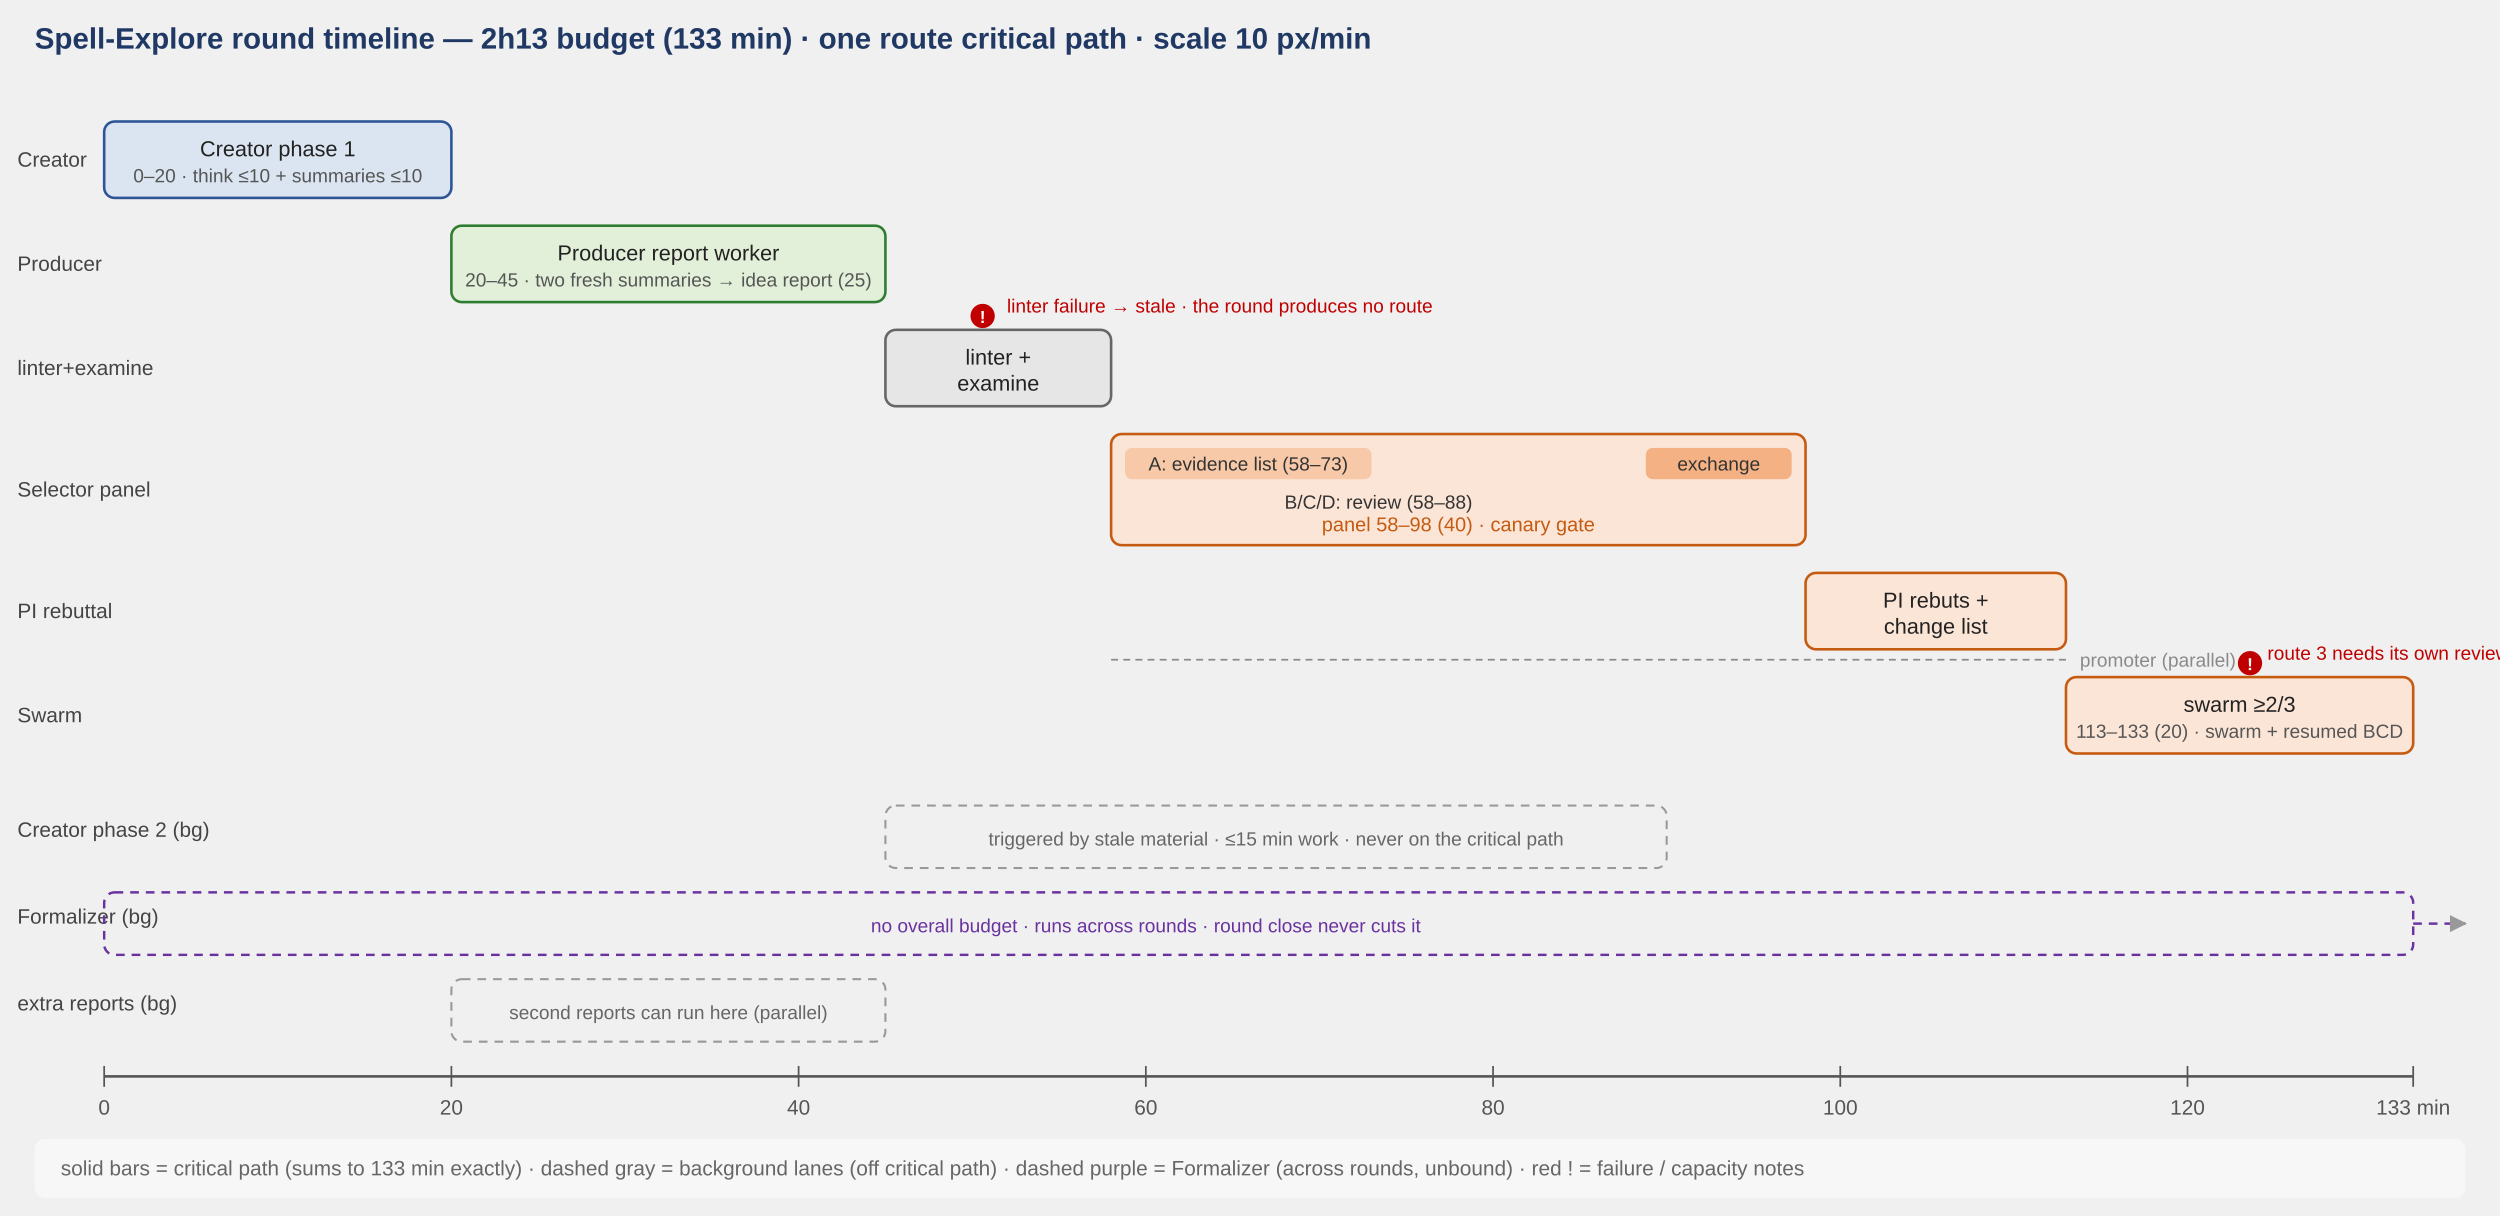
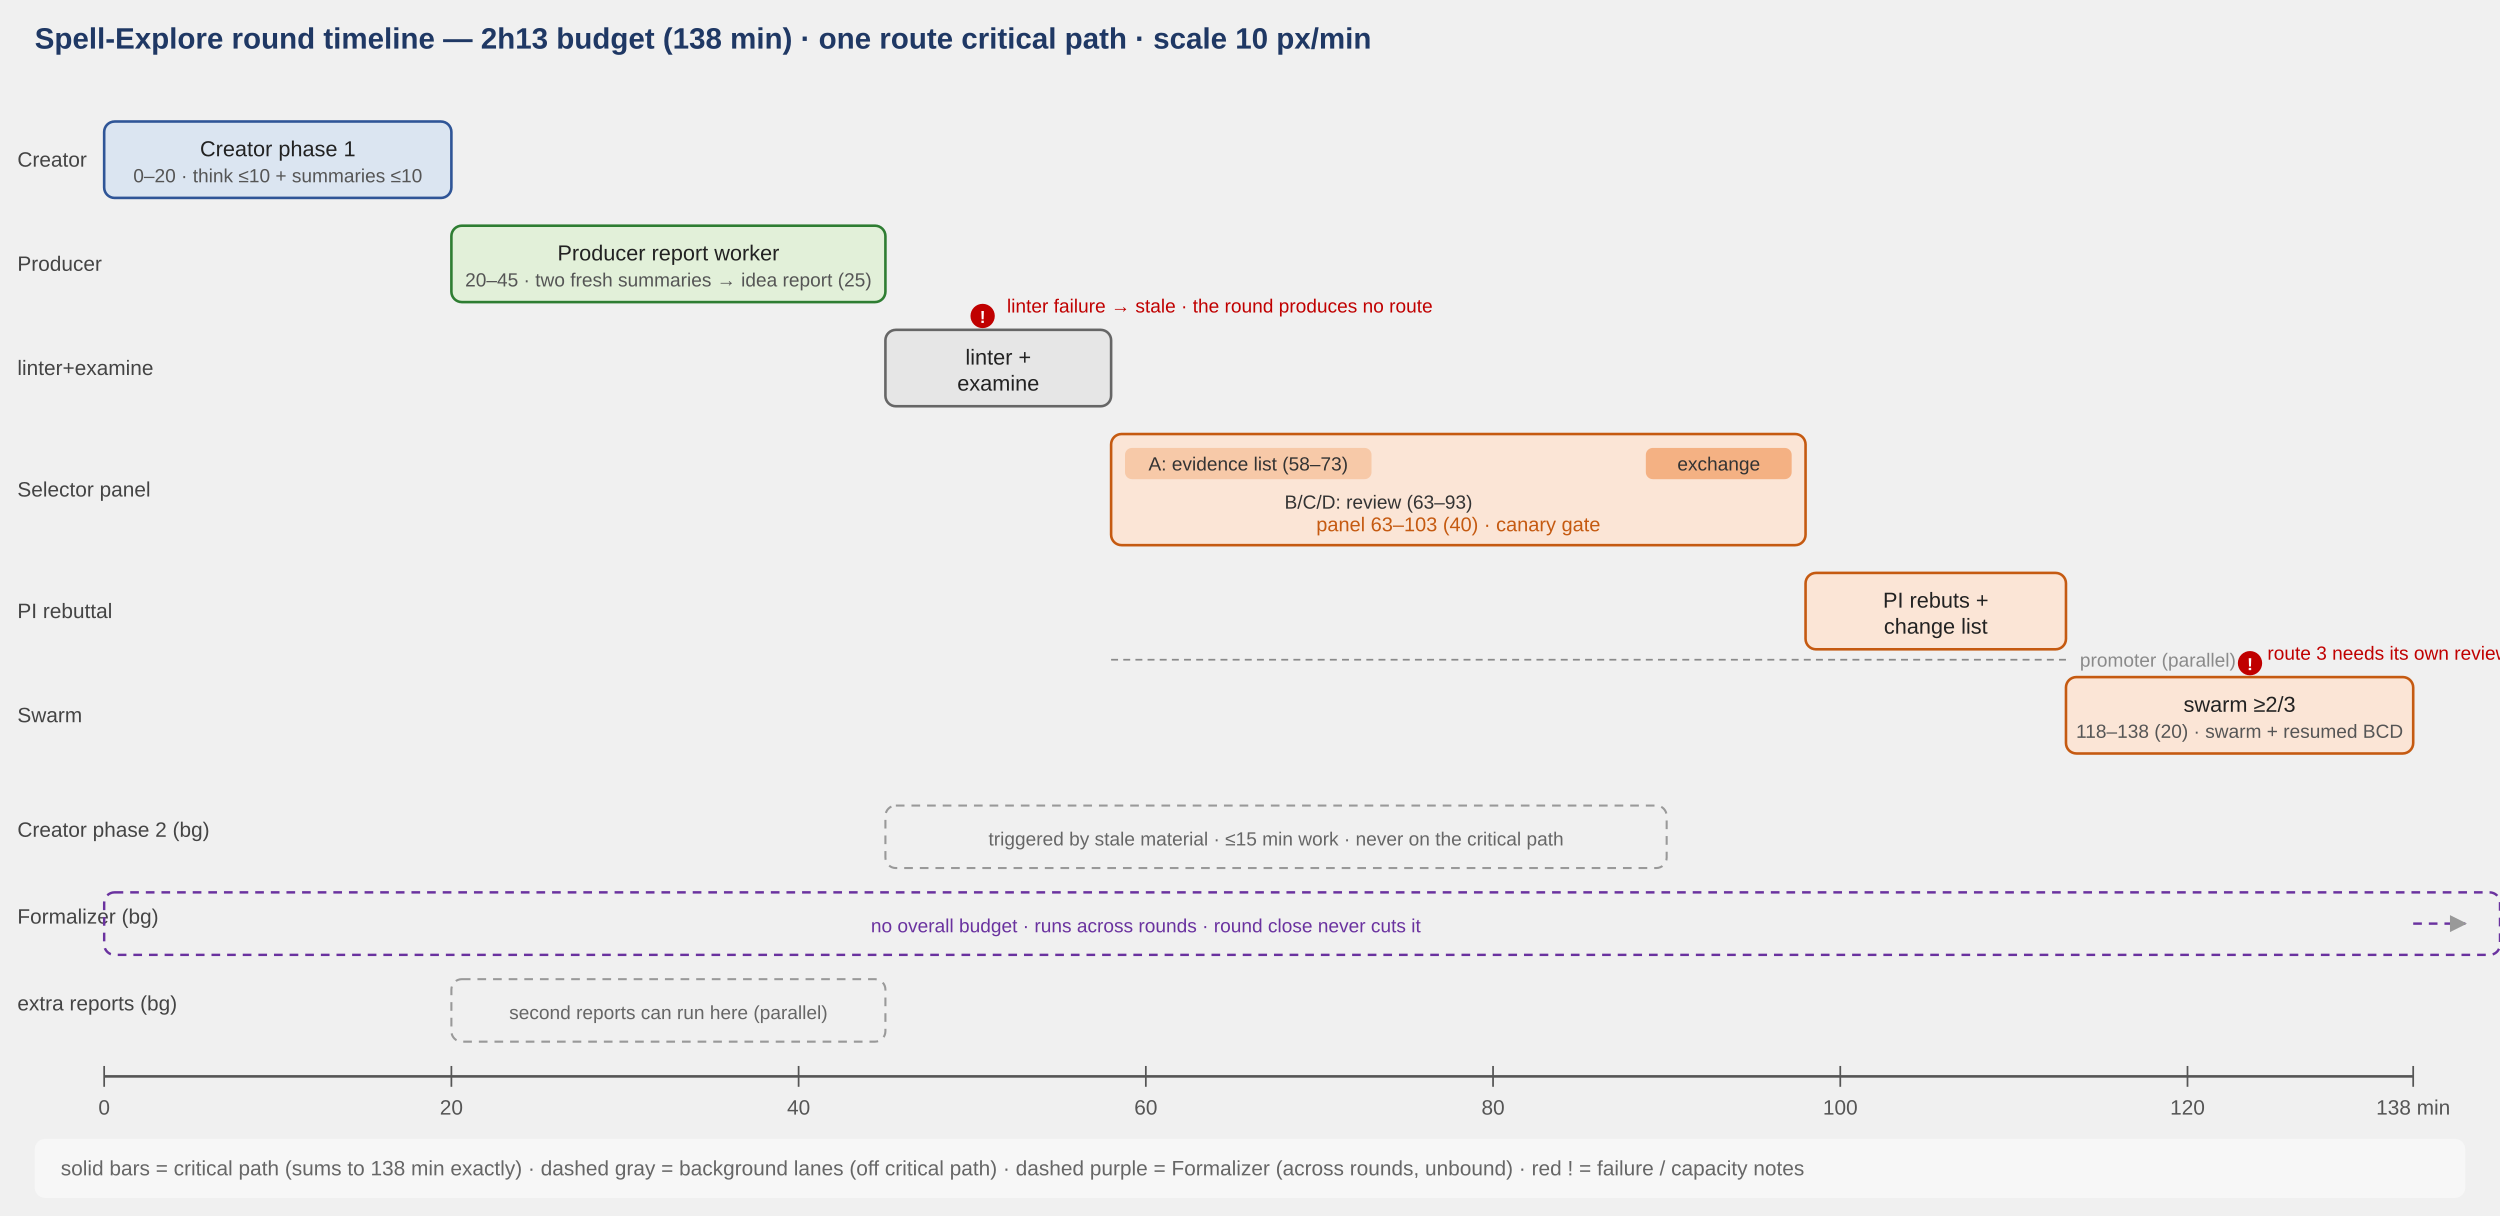
<svg xmlns="http://www.w3.org/2000/svg" width="1440" height="700" viewBox="0 0 1440 700" font-family="Arial, Helvetica, sans-serif">
  <defs>
    <marker id="arrowEnd" viewBox="0 0 10 10" refX="9" refY="5" markerWidth="7" markerHeight="7" orient="auto-start-reverse">
      <path d="M 0 0 L 10 5 L 0 10 z" fill="#999" />
    </marker>
  </defs>
-   <text x="20" y="28" font-size="17" font-weight="bold" fill="#1f3864">Spell-Explore round timeline — 2h13 budget (133 min) · one route critical path · scale 10 px/min</text>
+   <text x="20" y="28" font-size="17" font-weight="bold" fill="#1f3864">Spell-Explore round timeline — 2h13 budget (138 min) · one route critical path · scale 10 px/min</text>
  <g>
    <rect x="60" y="70" width="200" height="44" rx="6" fill="#dbe5f1" stroke="#2f5597" stroke-width="1.5" />
    <text x="160" y="90" text-anchor="middle" font-size="12.5" fill="#222">Creator phase 1</text>
    <text x="160" y="105" text-anchor="middle" font-size="11" fill="#555">0–20 · think ≤10 + summaries ≤10</text>
    <rect x="260" y="130" width="250" height="44" rx="6" fill="#e2f0d9" stroke="#2e7d32" stroke-width="1.5" />
    <text x="385" y="150" text-anchor="middle" font-size="12.5" fill="#222">Producer report worker</text>
    <text x="385" y="165" text-anchor="middle" font-size="11" fill="#555">20–45 · two fresh summaries → idea report (25)</text>
    <rect x="510" y="190" width="130" height="44" rx="6" fill="#e6e6e6" stroke="#666" stroke-width="1.5" />
    <text x="575" y="210" text-anchor="middle" font-size="12.5" fill="#222">linter +</text>
    <text x="575" y="225" text-anchor="middle" font-size="12.5" fill="#222">examine</text>
    <rect x="640" y="250" width="400" height="64" rx="6" fill="#fbe5d6" stroke="#c55a11" stroke-width="1.5" />
    <rect x="648" y="258" width="142" height="18" rx="4" fill="#f7c9a8" />
    <text x="719" y="271" text-anchor="middle" font-size="11" fill="#333">A: evidence list (58–73)</text>
    <rect x="648" y="280" width="292" height="18" rx="4" fill="#fbe5d6" />
-     <text x="794" y="293" text-anchor="middle" font-size="11" fill="#333">B/C/D: review (58–88)</text>
+     <text x="794" y="293" text-anchor="middle" font-size="11" fill="#333">B/C/D: review (63–93)</text>
    <rect x="948" y="258" width="84" height="18" rx="4" fill="#f4b183" />
    <text x="990" y="271" text-anchor="middle" font-size="11" fill="#333">exchange</text>
-     <text x="840" y="306" text-anchor="middle" font-size="11.5" fill="#c55a11">panel 58–98 (40) · canary gate</text>
+     <text x="840" y="306" text-anchor="middle" font-size="11.5" fill="#c55a11">panel 63–103 (40) · canary gate</text>
    <rect x="1040" y="330" width="150" height="44" rx="6" fill="#fbe5d6" stroke="#c55a11" stroke-width="1.5" />
    <text x="1115" y="350" text-anchor="middle" font-size="12.5" fill="#222">PI rebuts +</text>
    <text x="1115" y="365" text-anchor="middle" font-size="12.5" fill="#222">change list</text>
    <line x1="640" y1="380" x2="1190" y2="380" stroke="#8a8a8a" stroke-width="1" stroke-dasharray="4,3" />
    <text x="1198" y="384" font-size="11" fill="#8a8a8a">promoter (parallel)</text>
    <rect x="1190" y="390" width="200" height="44" rx="6" fill="#fbe5d6" stroke="#c55a11" stroke-width="1.5" />
    <text x="1290" y="410" text-anchor="middle" font-size="12.5" fill="#222">swarm ≥2/3</text>
-     <text x="1290" y="425" text-anchor="middle" font-size="11" fill="#555">113–133 (20) · swarm + resumed BCD</text>
+     <text x="1290" y="425" text-anchor="middle" font-size="11" fill="#555">118–138 (20) · swarm + resumed BCD</text>
  </g>
  <g font-size="12" fill="#444">
    <text x="10" y="96" text-anchor="start">Creator</text>
    <text x="10" y="156" text-anchor="start">Producer</text>
    <text x="10" y="216" text-anchor="start">linter+examine</text>
    <text x="10" y="286" text-anchor="start">Selector panel</text>
    <text x="10" y="356" text-anchor="start">PI rebuttal</text>
    <text x="10" y="416" text-anchor="start">Swarm</text>
    <text x="10" y="482" text-anchor="start">Creator phase 2 (bg)</text>
    <text x="10" y="532" text-anchor="start">Formalizer (bg)</text>
    <text x="10" y="582" text-anchor="start">extra reports (bg)</text>
  </g>
  <g>
    <rect x="510" y="464" width="450" height="36" rx="6" fill="none" stroke="#999" stroke-width="1.2" stroke-dasharray="5,4" />
    <text x="735" y="487" text-anchor="middle" font-size="11" fill="#666">triggered by stale material · ≤15 min work · never on the critical path</text>
-     <rect x="60" y="514" width="1330" height="36" rx="6" fill="none" stroke="#6a329f" stroke-width="1.4" stroke-dasharray="5,4" />
+     <rect x="60" y="514" width="1380" height="36" rx="6" fill="none" stroke="#6a329f" stroke-width="1.4" stroke-dasharray="5,4" />
    <text x="660" y="537" text-anchor="middle" font-size="11" fill="#6a329f">no overall budget · runs across rounds · round close never cuts it</text>
    <line x1="1390" y1="532" x2="1420" y2="532" stroke="#6a329f" stroke-width="1.4" stroke-dasharray="5,4" marker-end="url(#arrowEnd)" />
    <rect x="260" y="564" width="250" height="36" rx="6" fill="none" stroke="#999" stroke-width="1.2" stroke-dasharray="5,4" />
    <text x="385" y="587" text-anchor="middle" font-size="11" fill="#666">second reports can run here (parallel)</text>
  </g>
  <g>
    <line x1="60" y1="620" x2="1390" y2="620" stroke="#555" stroke-width="1.5" />
    <g stroke="#555" stroke-width="1">
      <line x1="60" y1="614" x2="60" y2="626" />
      <line x1="260" y1="614" x2="260" y2="626" />
      <line x1="460" y1="614" x2="460" y2="626" />
      <line x1="660" y1="614" x2="660" y2="626" />
      <line x1="860" y1="614" x2="860" y2="626" />
      <line x1="1060" y1="614" x2="1060" y2="626" />
      <line x1="1260" y1="614" x2="1260" y2="626" />
      <line x1="1390" y1="614" x2="1390" y2="626" />
    </g>
    <g font-size="12" fill="#555">
      <text x="60" y="642" text-anchor="middle">0</text>
      <text x="260" y="642" text-anchor="middle">20</text>
      <text x="460" y="642" text-anchor="middle">40</text>
      <text x="660" y="642" text-anchor="middle">60</text>
      <text x="860" y="642" text-anchor="middle">80</text>
      <text x="1060" y="642" text-anchor="middle">100</text>
      <text x="1260" y="642" text-anchor="middle">120</text>
-       <text x="1390" y="642" text-anchor="middle">133 min</text>
+       <text x="1390" y="642" text-anchor="middle">138 min</text>
    </g>
  </g>
  <g>
    <circle cx="566" cy="182" r="7" fill="#c00000" />
    <text x="566" y="186" text-anchor="middle" font-size="10" fill="#fff" font-weight="bold">!</text>
    <text x="580" y="180" font-size="11" fill="#c00000">linter failure → stale · the round produces no route</text>
    <circle cx="1296" cy="382" r="7" fill="#c00000" />
    <text x="1296" y="386" text-anchor="middle" font-size="10" fill="#fff" font-weight="bold">!</text>
    <text x="1306" y="380" font-size="11" fill="#c00000">route 3 needs its own review — queues to next round</text>
  </g>
  <g font-size="12" fill="#666">
    <rect x="20" y="656" width="1400" height="34" rx="6" fill="#f7f7f7" />
-     <text x="35" y="677">solid bars = critical path (sums to 133 min exactly) · dashed gray = background lanes (off critical path) · dashed purple = Formalizer (across rounds, unbound) · red ! = failure / capacity notes</text>
+     <text x="35" y="677">solid bars = critical path (sums to 138 min exactly) · dashed gray = background lanes (off critical path) · dashed purple = Formalizer (across rounds, unbound) · red ! = failure / capacity notes</text>
  </g>
</svg>
